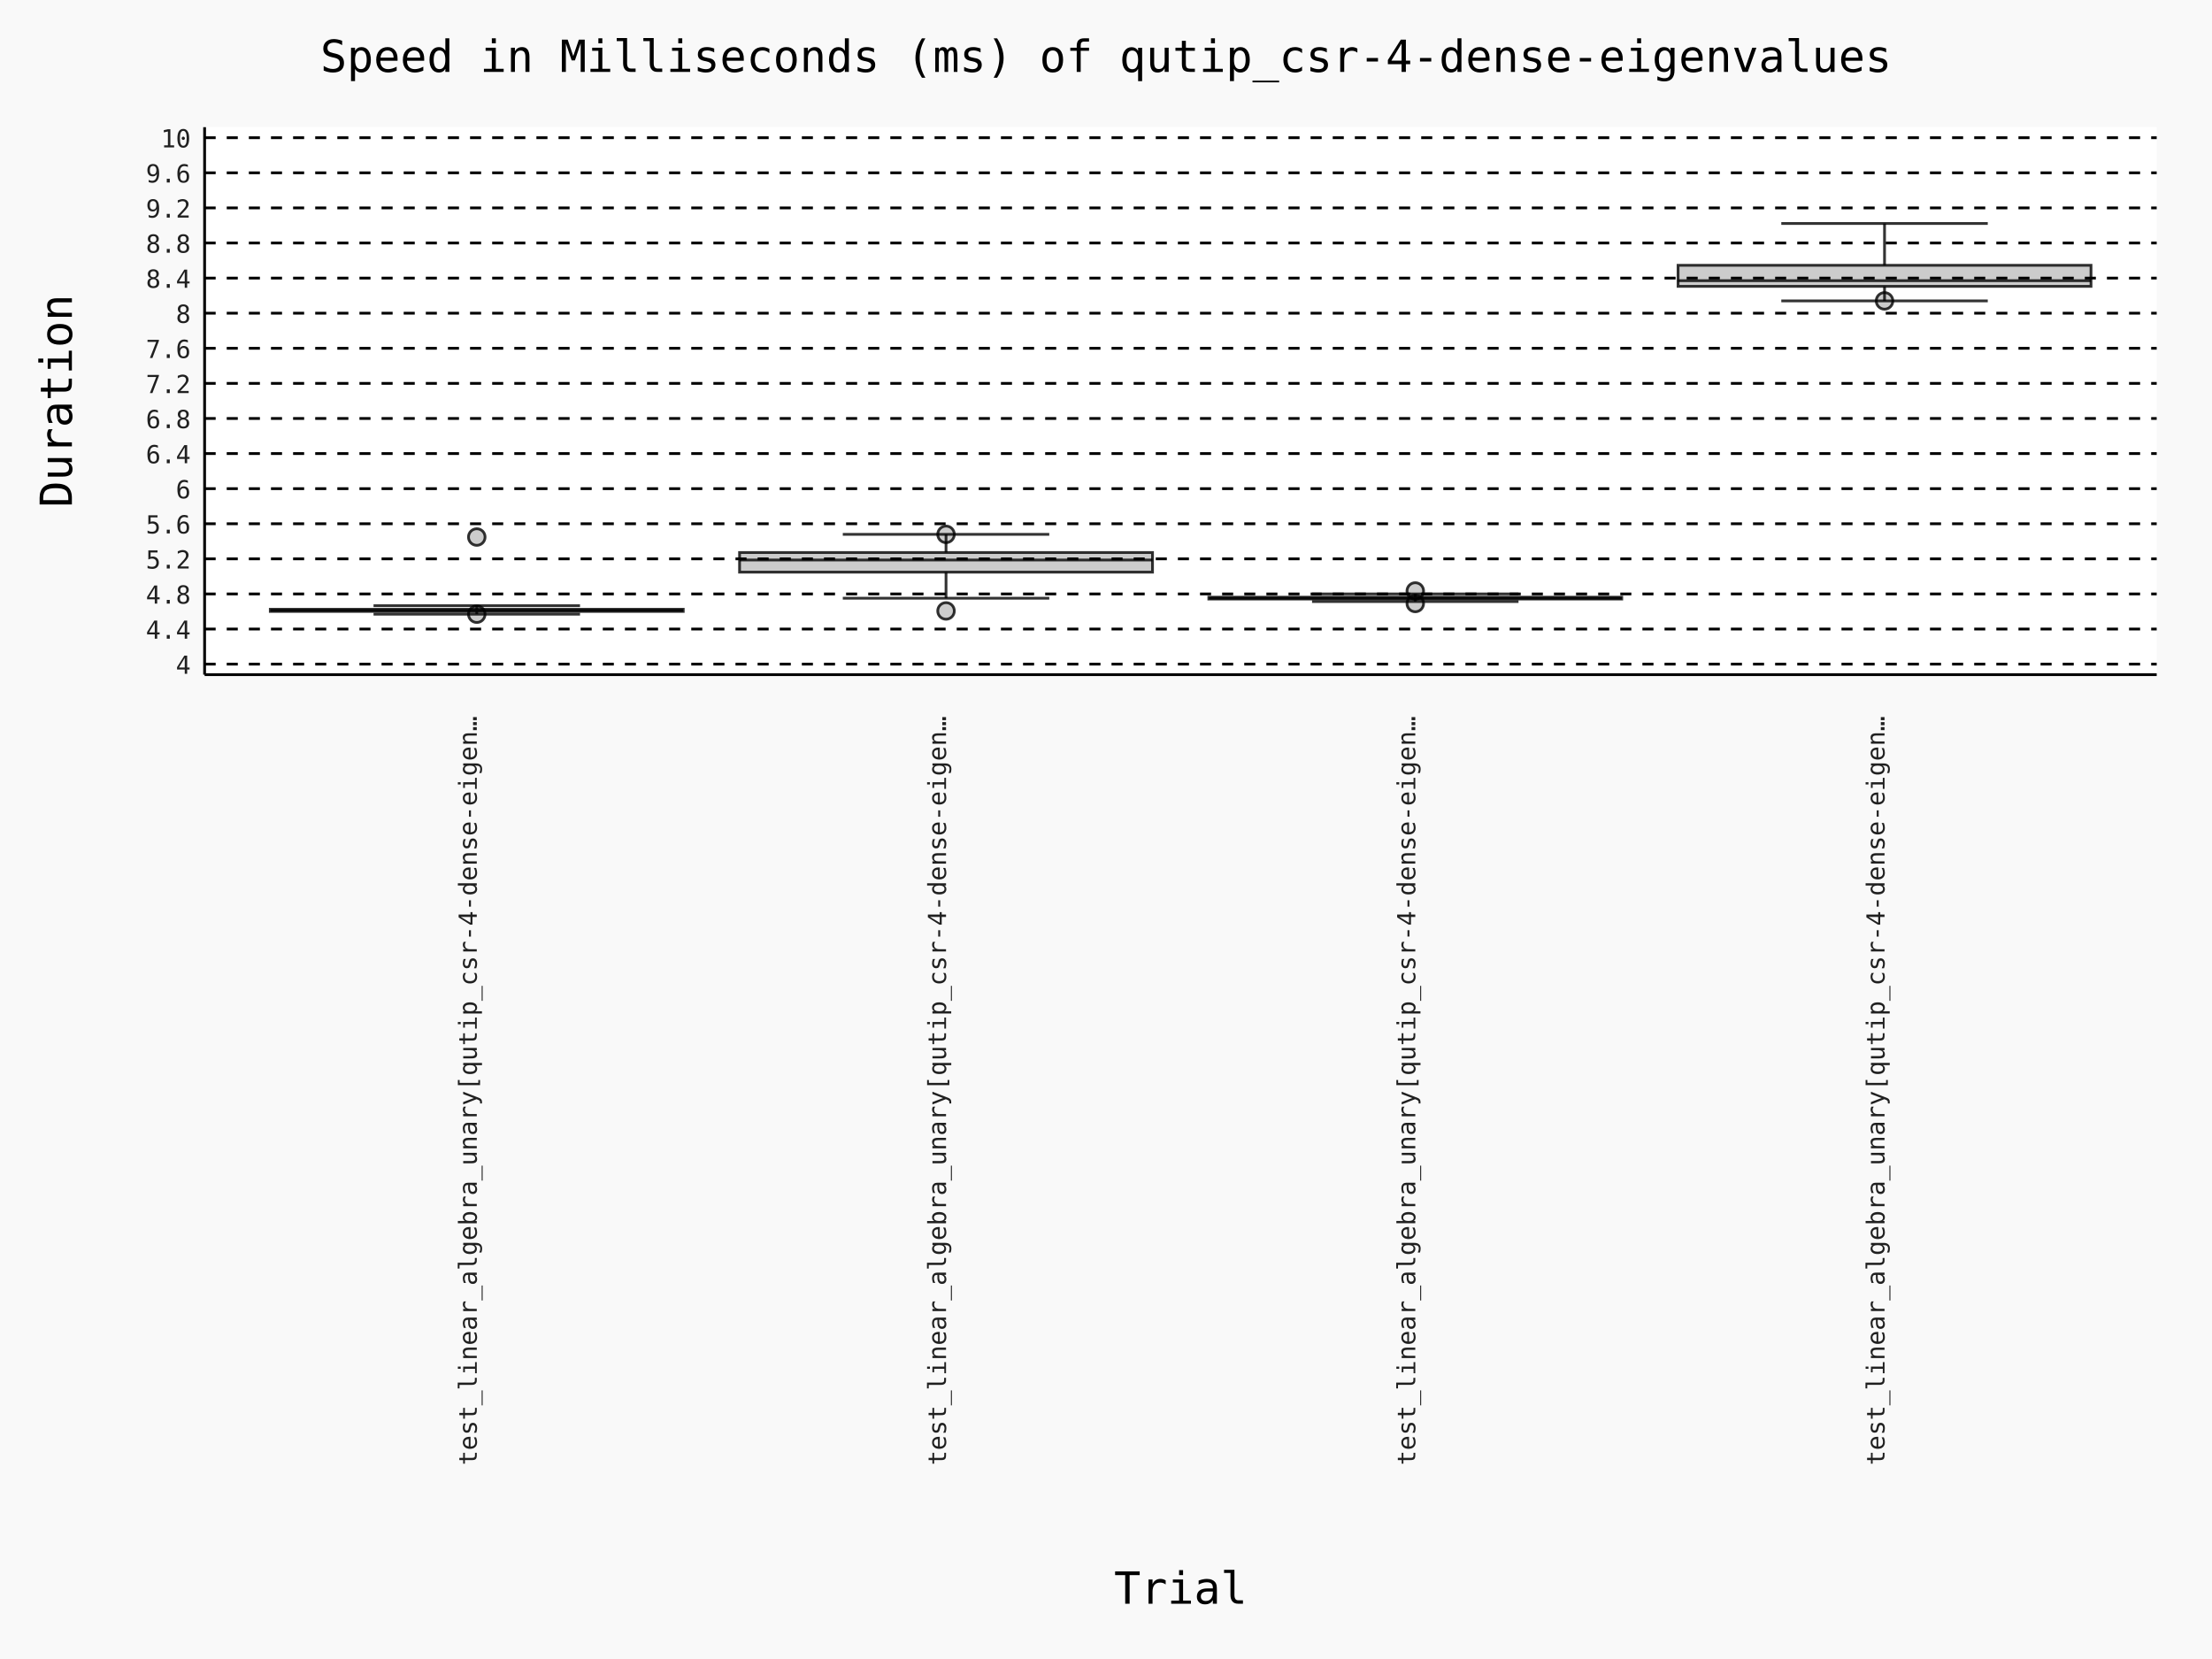
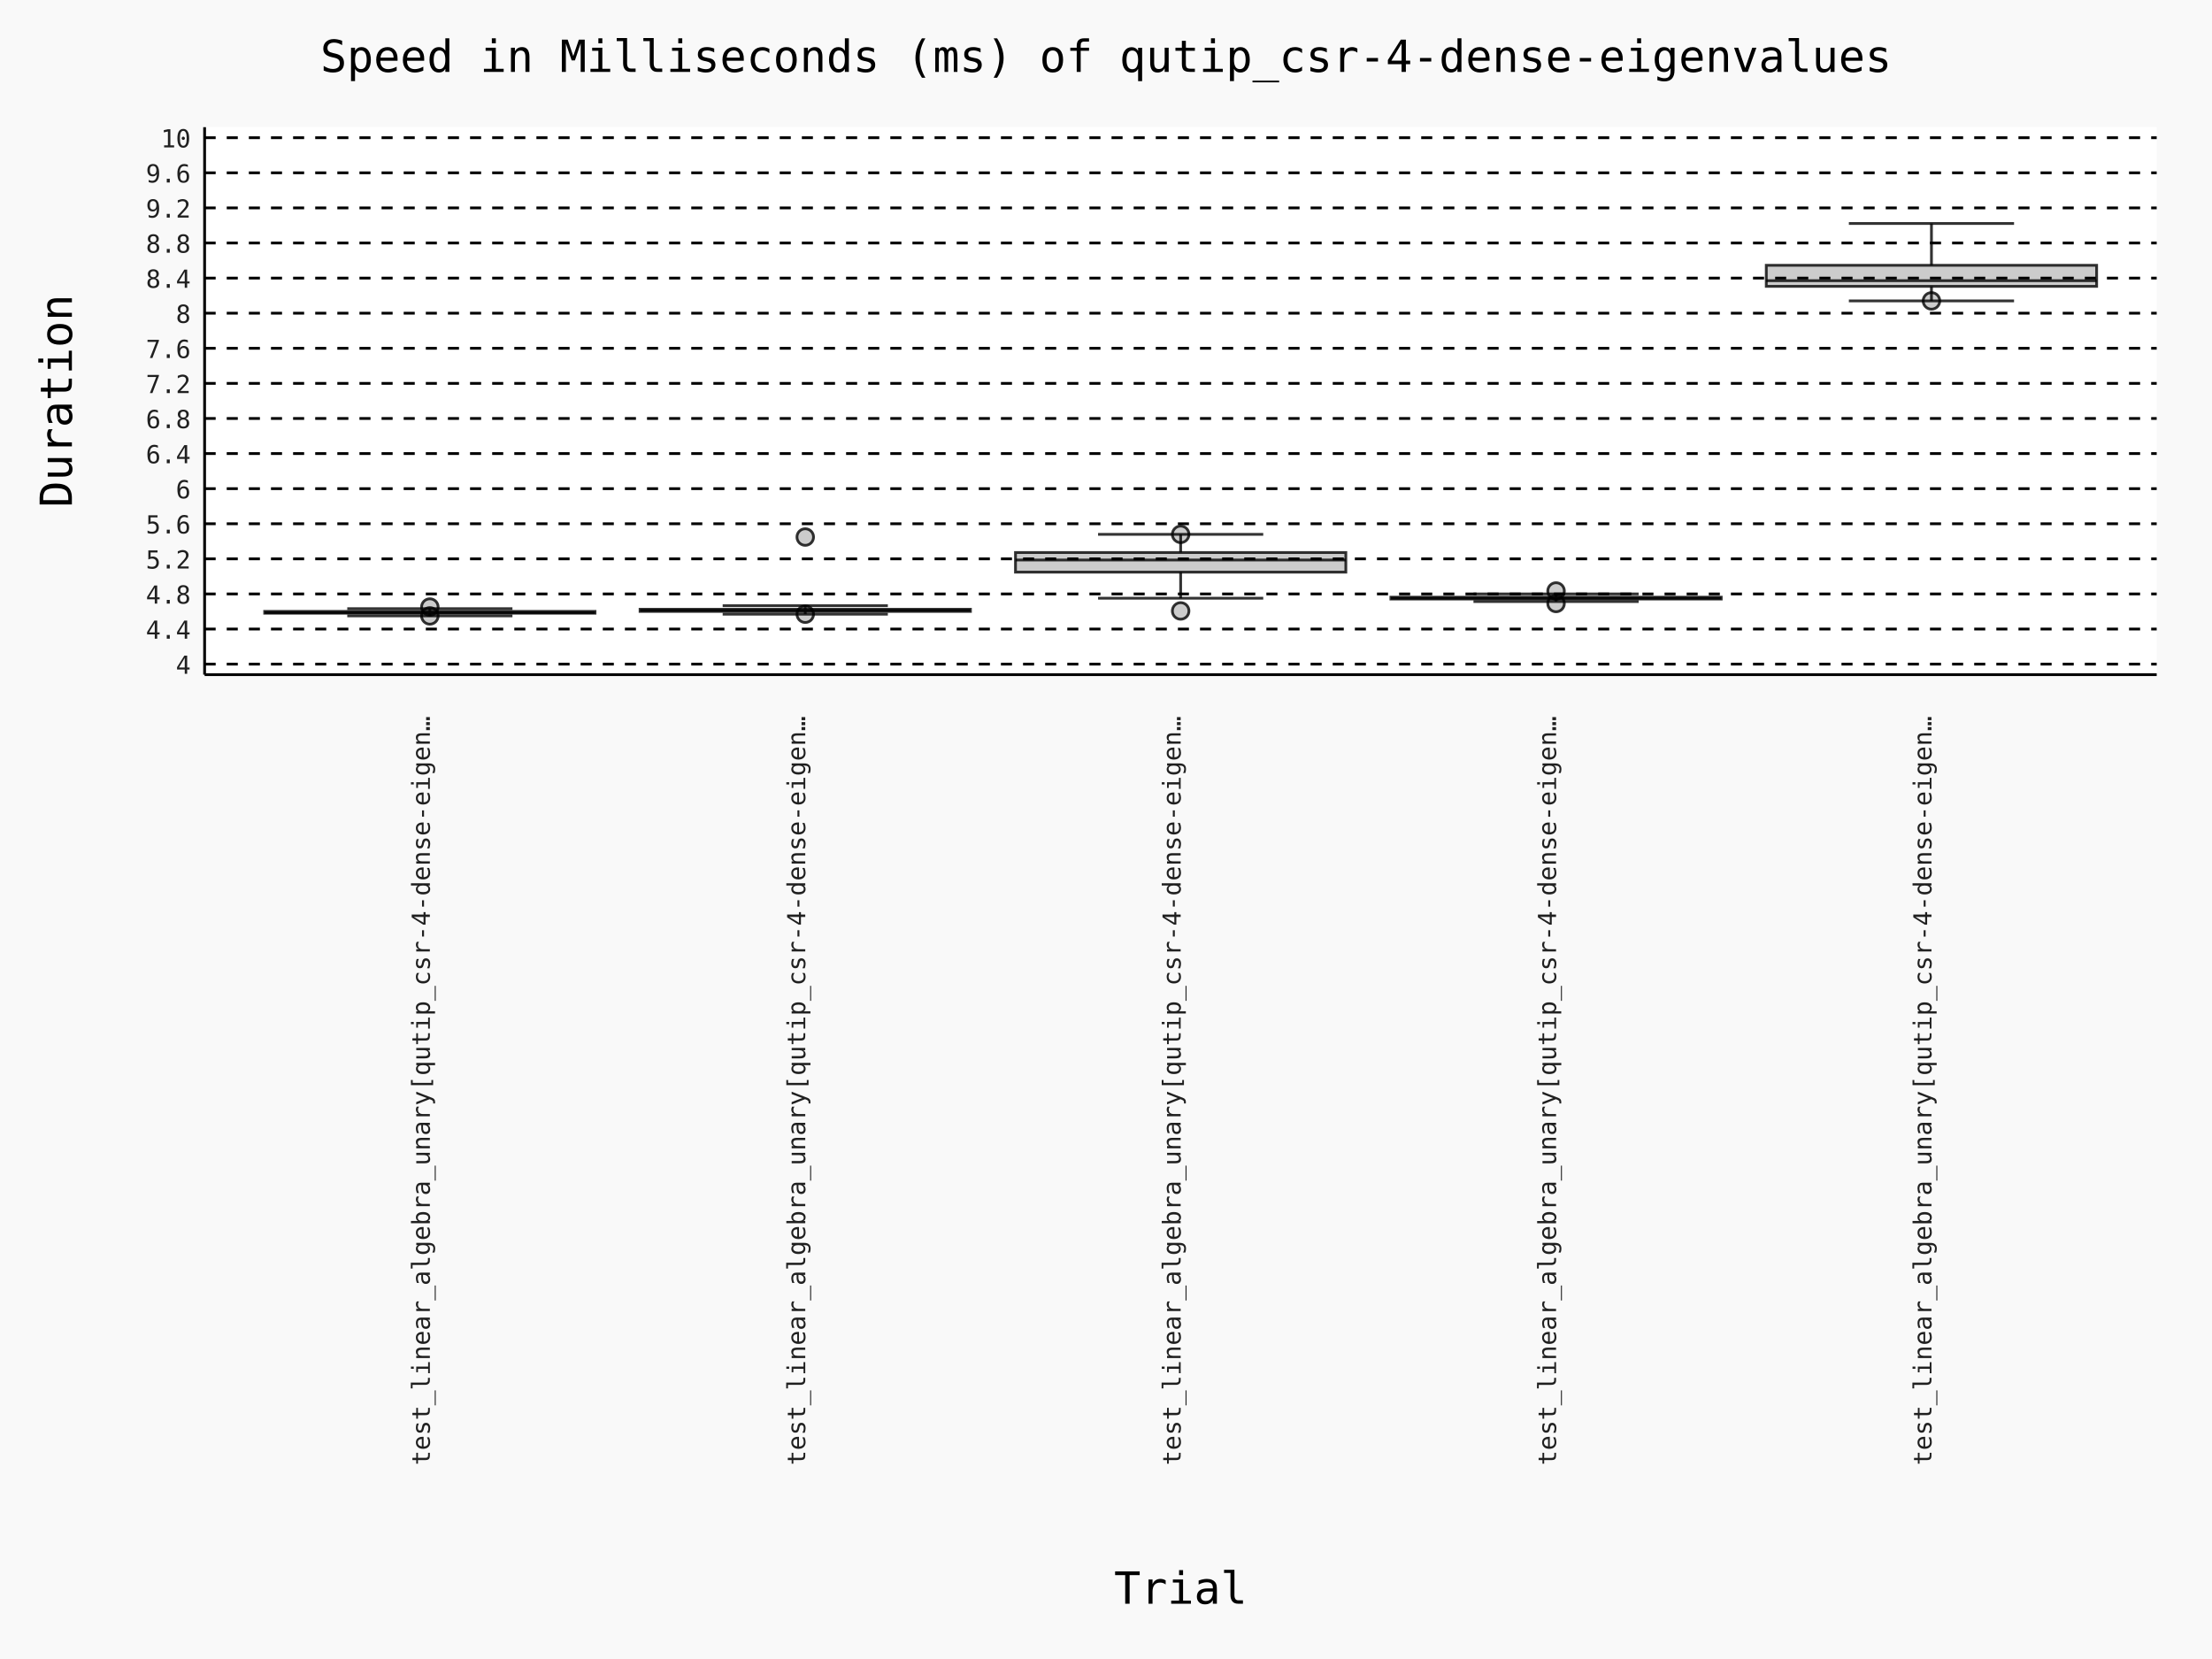
- <svg xmlns="http://www.w3.org/2000/svg" id="chart-438315b8-cfcd-4ca6-b3ad-e01f8b431fa8" class="pygal-chart" viewBox="0 0 800 600">
+ <svg xmlns="http://www.w3.org/2000/svg" id="chart-508f0a45-6711-4756-8e75-6a409925ebfd" class="pygal-chart" viewBox="0 0 800 600">
  <defs>
-     <style type="text/css">#chart-438315b8-cfcd-4ca6-b3ad-e01f8b431fa8{-webkit-user-select:none;-webkit-font-smoothing:antialiased;font-family:Consolas,"Deja Vu Sans Mono","Bitstream Vera Sans Mono","Courier New",monospace}#chart-438315b8-cfcd-4ca6-b3ad-e01f8b431fa8 .title{font-family:Consolas,"Deja Vu Sans Mono","Bitstream Vera Sans Mono","Courier New",monospace;font-size:16px}#chart-438315b8-cfcd-4ca6-b3ad-e01f8b431fa8 .legends .legend text{font-family:Consolas,"Deja Vu Sans Mono","Bitstream Vera Sans Mono","Courier New",monospace;font-size:14px}#chart-438315b8-cfcd-4ca6-b3ad-e01f8b431fa8 .axis text{font-family:Consolas,"Deja Vu Sans Mono","Bitstream Vera Sans Mono","Courier New",monospace;font-size:10px}#chart-438315b8-cfcd-4ca6-b3ad-e01f8b431fa8 .axis text.major{font-family:Consolas,"Deja Vu Sans Mono","Bitstream Vera Sans Mono","Courier New",monospace;font-size:10px}#chart-438315b8-cfcd-4ca6-b3ad-e01f8b431fa8 .text-overlay text.value{font-family:Consolas,"Deja Vu Sans Mono","Bitstream Vera Sans Mono","Courier New",monospace;font-size:16px}#chart-438315b8-cfcd-4ca6-b3ad-e01f8b431fa8 .text-overlay text.label{font-family:Consolas,"Deja Vu Sans Mono","Bitstream Vera Sans Mono","Courier New",monospace;font-size:10px}#chart-438315b8-cfcd-4ca6-b3ad-e01f8b431fa8 .tooltip{font-family:Consolas,"Deja Vu Sans Mono","Bitstream Vera Sans Mono","Courier New",monospace;font-size:14px}#chart-438315b8-cfcd-4ca6-b3ad-e01f8b431fa8 text.no_data{font-family:Consolas,"Deja Vu Sans Mono","Bitstream Vera Sans Mono","Courier New",monospace;font-size:64px}
- #chart-438315b8-cfcd-4ca6-b3ad-e01f8b431fa8{background-color:rgba(249,249,249,1)}#chart-438315b8-cfcd-4ca6-b3ad-e01f8b431fa8 path,#chart-438315b8-cfcd-4ca6-b3ad-e01f8b431fa8 line,#chart-438315b8-cfcd-4ca6-b3ad-e01f8b431fa8 rect,#chart-438315b8-cfcd-4ca6-b3ad-e01f8b431fa8 circle{-webkit-transition:150ms;-moz-transition:150ms;transition:150ms}#chart-438315b8-cfcd-4ca6-b3ad-e01f8b431fa8 .graph &gt; .background{fill:rgba(249,249,249,1)}#chart-438315b8-cfcd-4ca6-b3ad-e01f8b431fa8 .plot &gt; .background{fill:rgba(255,255,255,1)}#chart-438315b8-cfcd-4ca6-b3ad-e01f8b431fa8 .graph{fill:rgba(0,0,0,.87)}#chart-438315b8-cfcd-4ca6-b3ad-e01f8b431fa8 text.no_data{fill:rgba(0,0,0,1)}#chart-438315b8-cfcd-4ca6-b3ad-e01f8b431fa8 .title{fill:rgba(0,0,0,1)}#chart-438315b8-cfcd-4ca6-b3ad-e01f8b431fa8 .legends .legend text{fill:rgba(0,0,0,.87)}#chart-438315b8-cfcd-4ca6-b3ad-e01f8b431fa8 .legends .legend:hover text{fill:rgba(0,0,0,1)}#chart-438315b8-cfcd-4ca6-b3ad-e01f8b431fa8 .axis .line{stroke:rgba(0,0,0,1)}#chart-438315b8-cfcd-4ca6-b3ad-e01f8b431fa8 .axis .guide.line{stroke:rgba(0,0,0,.54)}#chart-438315b8-cfcd-4ca6-b3ad-e01f8b431fa8 .axis .major.line{stroke:rgba(0,0,0,.87)}#chart-438315b8-cfcd-4ca6-b3ad-e01f8b431fa8 .axis text.major{fill:rgba(0,0,0,1)}#chart-438315b8-cfcd-4ca6-b3ad-e01f8b431fa8 .axis.y .guides:hover .guide.line,#chart-438315b8-cfcd-4ca6-b3ad-e01f8b431fa8 .line-graph .axis.x .guides:hover .guide.line,#chart-438315b8-cfcd-4ca6-b3ad-e01f8b431fa8 .stackedline-graph .axis.x .guides:hover .guide.line,#chart-438315b8-cfcd-4ca6-b3ad-e01f8b431fa8 .xy-graph .axis.x .guides:hover .guide.line{stroke:rgba(0,0,0,1)}#chart-438315b8-cfcd-4ca6-b3ad-e01f8b431fa8 .axis .guides:hover text{fill:rgba(0,0,0,1)}#chart-438315b8-cfcd-4ca6-b3ad-e01f8b431fa8 .reactive{fill-opacity:.7;stroke-opacity:.8;stroke-width:1}#chart-438315b8-cfcd-4ca6-b3ad-e01f8b431fa8 .ci{stroke:rgba(0,0,0,.87)}#chart-438315b8-cfcd-4ca6-b3ad-e01f8b431fa8 .reactive.active,#chart-438315b8-cfcd-4ca6-b3ad-e01f8b431fa8 .active .reactive{fill-opacity:.8;stroke-opacity:.9;stroke-width:4}#chart-438315b8-cfcd-4ca6-b3ad-e01f8b431fa8 .ci .reactive.active{stroke-width:1.5}#chart-438315b8-cfcd-4ca6-b3ad-e01f8b431fa8 .series text{fill:rgba(0,0,0,1)}#chart-438315b8-cfcd-4ca6-b3ad-e01f8b431fa8 .tooltip rect{fill:rgba(255,255,255,1);stroke:rgba(0,0,0,1);-webkit-transition:opacity 150ms;-moz-transition:opacity 150ms;transition:opacity 150ms}#chart-438315b8-cfcd-4ca6-b3ad-e01f8b431fa8 .tooltip .label{fill:rgba(0,0,0,.87)}#chart-438315b8-cfcd-4ca6-b3ad-e01f8b431fa8 .tooltip .label{fill:rgba(0,0,0,.87)}#chart-438315b8-cfcd-4ca6-b3ad-e01f8b431fa8 .tooltip .legend{font-size:.8em;fill:rgba(0,0,0,.54)}#chart-438315b8-cfcd-4ca6-b3ad-e01f8b431fa8 .tooltip .x_label{font-size:.6em;fill:rgba(0,0,0,1)}#chart-438315b8-cfcd-4ca6-b3ad-e01f8b431fa8 .tooltip .xlink{font-size:.5em;text-decoration:underline}#chart-438315b8-cfcd-4ca6-b3ad-e01f8b431fa8 .tooltip .value{font-size:1.5em}#chart-438315b8-cfcd-4ca6-b3ad-e01f8b431fa8 .bound{font-size:.5em}#chart-438315b8-cfcd-4ca6-b3ad-e01f8b431fa8 .max-value{font-size:.75em;fill:rgba(0,0,0,.54)}#chart-438315b8-cfcd-4ca6-b3ad-e01f8b431fa8 .map-element{fill:rgba(255,255,255,1);stroke:rgba(0,0,0,.54) !important}#chart-438315b8-cfcd-4ca6-b3ad-e01f8b431fa8 .map-element .reactive{fill-opacity:inherit;stroke-opacity:inherit}#chart-438315b8-cfcd-4ca6-b3ad-e01f8b431fa8 .color-0,#chart-438315b8-cfcd-4ca6-b3ad-e01f8b431fa8 .color-0 a:visited{stroke:#000000;fill:#000000}#chart-438315b8-cfcd-4ca6-b3ad-e01f8b431fa8 .color-1,#chart-438315b8-cfcd-4ca6-b3ad-e01f8b431fa8 .color-1 a:visited{stroke:#000000;fill:#000000}#chart-438315b8-cfcd-4ca6-b3ad-e01f8b431fa8 .color-2,#chart-438315b8-cfcd-4ca6-b3ad-e01f8b431fa8 .color-2 a:visited{stroke:#000000;fill:#000000}#chart-438315b8-cfcd-4ca6-b3ad-e01f8b431fa8 .color-3,#chart-438315b8-cfcd-4ca6-b3ad-e01f8b431fa8 .color-3 a:visited{stroke:#000000;fill:#000000}#chart-438315b8-cfcd-4ca6-b3ad-e01f8b431fa8 .text-overlay .color-0 text{fill:white}#chart-438315b8-cfcd-4ca6-b3ad-e01f8b431fa8 .text-overlay .color-1 text{fill:white}#chart-438315b8-cfcd-4ca6-b3ad-e01f8b431fa8 .text-overlay .color-2 text{fill:white}#chart-438315b8-cfcd-4ca6-b3ad-e01f8b431fa8 .text-overlay .color-3 text{fill:white}
- #chart-438315b8-cfcd-4ca6-b3ad-e01f8b431fa8 text.no_data{text-anchor:middle}#chart-438315b8-cfcd-4ca6-b3ad-e01f8b431fa8 .guide.line{fill:none}#chart-438315b8-cfcd-4ca6-b3ad-e01f8b431fa8 .centered{text-anchor:middle}#chart-438315b8-cfcd-4ca6-b3ad-e01f8b431fa8 .title{text-anchor:middle}#chart-438315b8-cfcd-4ca6-b3ad-e01f8b431fa8 .legends .legend text{fill-opacity:1}#chart-438315b8-cfcd-4ca6-b3ad-e01f8b431fa8 .axis.x text{text-anchor:middle}#chart-438315b8-cfcd-4ca6-b3ad-e01f8b431fa8 .axis.x:not(.web) text[transform]{text-anchor:start}#chart-438315b8-cfcd-4ca6-b3ad-e01f8b431fa8 .axis.x:not(.web) text[transform].backwards{text-anchor:end}#chart-438315b8-cfcd-4ca6-b3ad-e01f8b431fa8 .axis.y text{text-anchor:end}#chart-438315b8-cfcd-4ca6-b3ad-e01f8b431fa8 .axis.y text[transform].backwards{text-anchor:start}#chart-438315b8-cfcd-4ca6-b3ad-e01f8b431fa8 .axis.y2 text{text-anchor:start}#chart-438315b8-cfcd-4ca6-b3ad-e01f8b431fa8 .axis.y2 text[transform].backwards{text-anchor:end}#chart-438315b8-cfcd-4ca6-b3ad-e01f8b431fa8 .axis .guide.line{stroke-dasharray:4,4;stroke:black}#chart-438315b8-cfcd-4ca6-b3ad-e01f8b431fa8 .axis .major.guide.line{stroke-dasharray:6,6;stroke:black}#chart-438315b8-cfcd-4ca6-b3ad-e01f8b431fa8 .horizontal .axis.y .guide.line,#chart-438315b8-cfcd-4ca6-b3ad-e01f8b431fa8 .horizontal .axis.y2 .guide.line,#chart-438315b8-cfcd-4ca6-b3ad-e01f8b431fa8 .vertical .axis.x .guide.line{opacity:0}#chart-438315b8-cfcd-4ca6-b3ad-e01f8b431fa8 .horizontal .axis.always_show .guide.line,#chart-438315b8-cfcd-4ca6-b3ad-e01f8b431fa8 .vertical .axis.always_show .guide.line{opacity:1 !important}#chart-438315b8-cfcd-4ca6-b3ad-e01f8b431fa8 .axis.y .guides:hover .guide.line,#chart-438315b8-cfcd-4ca6-b3ad-e01f8b431fa8 .axis.y2 .guides:hover .guide.line,#chart-438315b8-cfcd-4ca6-b3ad-e01f8b431fa8 .axis.x .guides:hover .guide.line{opacity:1}#chart-438315b8-cfcd-4ca6-b3ad-e01f8b431fa8 .axis .guides:hover text{opacity:1}#chart-438315b8-cfcd-4ca6-b3ad-e01f8b431fa8 .nofill{fill:none}#chart-438315b8-cfcd-4ca6-b3ad-e01f8b431fa8 .subtle-fill{fill-opacity:.2}#chart-438315b8-cfcd-4ca6-b3ad-e01f8b431fa8 .dot{stroke-width:1px;fill-opacity:1;stroke-opacity:1}#chart-438315b8-cfcd-4ca6-b3ad-e01f8b431fa8 .dot.active{stroke-width:5px}#chart-438315b8-cfcd-4ca6-b3ad-e01f8b431fa8 .dot.negative{fill:transparent}#chart-438315b8-cfcd-4ca6-b3ad-e01f8b431fa8 text,#chart-438315b8-cfcd-4ca6-b3ad-e01f8b431fa8 tspan{stroke:none !important}#chart-438315b8-cfcd-4ca6-b3ad-e01f8b431fa8 .series text.active{opacity:1}#chart-438315b8-cfcd-4ca6-b3ad-e01f8b431fa8 .tooltip rect{fill-opacity:.95;stroke-width:.5}#chart-438315b8-cfcd-4ca6-b3ad-e01f8b431fa8 .tooltip text{fill-opacity:1}#chart-438315b8-cfcd-4ca6-b3ad-e01f8b431fa8 .showable{visibility:hidden}#chart-438315b8-cfcd-4ca6-b3ad-e01f8b431fa8 .showable.shown{visibility:visible}#chart-438315b8-cfcd-4ca6-b3ad-e01f8b431fa8 .gauge-background{fill:rgba(229,229,229,1);stroke:none}#chart-438315b8-cfcd-4ca6-b3ad-e01f8b431fa8 .bg-lines{stroke:rgba(249,249,249,1);stroke-width:2px}
+     <style type="text/css">#chart-508f0a45-6711-4756-8e75-6a409925ebfd{-webkit-user-select:none;-webkit-font-smoothing:antialiased;font-family:Consolas,"Deja Vu Sans Mono","Bitstream Vera Sans Mono","Courier New",monospace}#chart-508f0a45-6711-4756-8e75-6a409925ebfd .title{font-family:Consolas,"Deja Vu Sans Mono","Bitstream Vera Sans Mono","Courier New",monospace;font-size:16px}#chart-508f0a45-6711-4756-8e75-6a409925ebfd .legends .legend text{font-family:Consolas,"Deja Vu Sans Mono","Bitstream Vera Sans Mono","Courier New",monospace;font-size:14px}#chart-508f0a45-6711-4756-8e75-6a409925ebfd .axis text{font-family:Consolas,"Deja Vu Sans Mono","Bitstream Vera Sans Mono","Courier New",monospace;font-size:10px}#chart-508f0a45-6711-4756-8e75-6a409925ebfd .axis text.major{font-family:Consolas,"Deja Vu Sans Mono","Bitstream Vera Sans Mono","Courier New",monospace;font-size:10px}#chart-508f0a45-6711-4756-8e75-6a409925ebfd .text-overlay text.value{font-family:Consolas,"Deja Vu Sans Mono","Bitstream Vera Sans Mono","Courier New",monospace;font-size:16px}#chart-508f0a45-6711-4756-8e75-6a409925ebfd .text-overlay text.label{font-family:Consolas,"Deja Vu Sans Mono","Bitstream Vera Sans Mono","Courier New",monospace;font-size:10px}#chart-508f0a45-6711-4756-8e75-6a409925ebfd .tooltip{font-family:Consolas,"Deja Vu Sans Mono","Bitstream Vera Sans Mono","Courier New",monospace;font-size:14px}#chart-508f0a45-6711-4756-8e75-6a409925ebfd text.no_data{font-family:Consolas,"Deja Vu Sans Mono","Bitstream Vera Sans Mono","Courier New",monospace;font-size:64px}
+ #chart-508f0a45-6711-4756-8e75-6a409925ebfd{background-color:rgba(249,249,249,1)}#chart-508f0a45-6711-4756-8e75-6a409925ebfd path,#chart-508f0a45-6711-4756-8e75-6a409925ebfd line,#chart-508f0a45-6711-4756-8e75-6a409925ebfd rect,#chart-508f0a45-6711-4756-8e75-6a409925ebfd circle{-webkit-transition:150ms;-moz-transition:150ms;transition:150ms}#chart-508f0a45-6711-4756-8e75-6a409925ebfd .graph &gt; .background{fill:rgba(249,249,249,1)}#chart-508f0a45-6711-4756-8e75-6a409925ebfd .plot &gt; .background{fill:rgba(255,255,255,1)}#chart-508f0a45-6711-4756-8e75-6a409925ebfd .graph{fill:rgba(0,0,0,.87)}#chart-508f0a45-6711-4756-8e75-6a409925ebfd text.no_data{fill:rgba(0,0,0,1)}#chart-508f0a45-6711-4756-8e75-6a409925ebfd .title{fill:rgba(0,0,0,1)}#chart-508f0a45-6711-4756-8e75-6a409925ebfd .legends .legend text{fill:rgba(0,0,0,.87)}#chart-508f0a45-6711-4756-8e75-6a409925ebfd .legends .legend:hover text{fill:rgba(0,0,0,1)}#chart-508f0a45-6711-4756-8e75-6a409925ebfd .axis .line{stroke:rgba(0,0,0,1)}#chart-508f0a45-6711-4756-8e75-6a409925ebfd .axis .guide.line{stroke:rgba(0,0,0,.54)}#chart-508f0a45-6711-4756-8e75-6a409925ebfd .axis .major.line{stroke:rgba(0,0,0,.87)}#chart-508f0a45-6711-4756-8e75-6a409925ebfd .axis text.major{fill:rgba(0,0,0,1)}#chart-508f0a45-6711-4756-8e75-6a409925ebfd .axis.y .guides:hover .guide.line,#chart-508f0a45-6711-4756-8e75-6a409925ebfd .line-graph .axis.x .guides:hover .guide.line,#chart-508f0a45-6711-4756-8e75-6a409925ebfd .stackedline-graph .axis.x .guides:hover .guide.line,#chart-508f0a45-6711-4756-8e75-6a409925ebfd .xy-graph .axis.x .guides:hover .guide.line{stroke:rgba(0,0,0,1)}#chart-508f0a45-6711-4756-8e75-6a409925ebfd .axis .guides:hover text{fill:rgba(0,0,0,1)}#chart-508f0a45-6711-4756-8e75-6a409925ebfd .reactive{fill-opacity:.7;stroke-opacity:.8;stroke-width:1}#chart-508f0a45-6711-4756-8e75-6a409925ebfd .ci{stroke:rgba(0,0,0,.87)}#chart-508f0a45-6711-4756-8e75-6a409925ebfd .reactive.active,#chart-508f0a45-6711-4756-8e75-6a409925ebfd .active .reactive{fill-opacity:.8;stroke-opacity:.9;stroke-width:4}#chart-508f0a45-6711-4756-8e75-6a409925ebfd .ci .reactive.active{stroke-width:1.5}#chart-508f0a45-6711-4756-8e75-6a409925ebfd .series text{fill:rgba(0,0,0,1)}#chart-508f0a45-6711-4756-8e75-6a409925ebfd .tooltip rect{fill:rgba(255,255,255,1);stroke:rgba(0,0,0,1);-webkit-transition:opacity 150ms;-moz-transition:opacity 150ms;transition:opacity 150ms}#chart-508f0a45-6711-4756-8e75-6a409925ebfd .tooltip .label{fill:rgba(0,0,0,.87)}#chart-508f0a45-6711-4756-8e75-6a409925ebfd .tooltip .label{fill:rgba(0,0,0,.87)}#chart-508f0a45-6711-4756-8e75-6a409925ebfd .tooltip .legend{font-size:.8em;fill:rgba(0,0,0,.54)}#chart-508f0a45-6711-4756-8e75-6a409925ebfd .tooltip .x_label{font-size:.6em;fill:rgba(0,0,0,1)}#chart-508f0a45-6711-4756-8e75-6a409925ebfd .tooltip .xlink{font-size:.5em;text-decoration:underline}#chart-508f0a45-6711-4756-8e75-6a409925ebfd .tooltip .value{font-size:1.5em}#chart-508f0a45-6711-4756-8e75-6a409925ebfd .bound{font-size:.5em}#chart-508f0a45-6711-4756-8e75-6a409925ebfd .max-value{font-size:.75em;fill:rgba(0,0,0,.54)}#chart-508f0a45-6711-4756-8e75-6a409925ebfd .map-element{fill:rgba(255,255,255,1);stroke:rgba(0,0,0,.54) !important}#chart-508f0a45-6711-4756-8e75-6a409925ebfd .map-element .reactive{fill-opacity:inherit;stroke-opacity:inherit}#chart-508f0a45-6711-4756-8e75-6a409925ebfd .color-0,#chart-508f0a45-6711-4756-8e75-6a409925ebfd .color-0 a:visited{stroke:#000000;fill:#000000}#chart-508f0a45-6711-4756-8e75-6a409925ebfd .color-1,#chart-508f0a45-6711-4756-8e75-6a409925ebfd .color-1 a:visited{stroke:#000000;fill:#000000}#chart-508f0a45-6711-4756-8e75-6a409925ebfd .color-2,#chart-508f0a45-6711-4756-8e75-6a409925ebfd .color-2 a:visited{stroke:#000000;fill:#000000}#chart-508f0a45-6711-4756-8e75-6a409925ebfd .color-3,#chart-508f0a45-6711-4756-8e75-6a409925ebfd .color-3 a:visited{stroke:#000000;fill:#000000}#chart-508f0a45-6711-4756-8e75-6a409925ebfd .color-4,#chart-508f0a45-6711-4756-8e75-6a409925ebfd .color-4 a:visited{stroke:#000000;fill:#000000}#chart-508f0a45-6711-4756-8e75-6a409925ebfd .text-overlay .color-0 text{fill:white}#chart-508f0a45-6711-4756-8e75-6a409925ebfd .text-overlay .color-1 text{fill:white}#chart-508f0a45-6711-4756-8e75-6a409925ebfd .text-overlay .color-2 text{fill:white}#chart-508f0a45-6711-4756-8e75-6a409925ebfd .text-overlay .color-3 text{fill:white}#chart-508f0a45-6711-4756-8e75-6a409925ebfd .text-overlay .color-4 text{fill:white}
+ #chart-508f0a45-6711-4756-8e75-6a409925ebfd text.no_data{text-anchor:middle}#chart-508f0a45-6711-4756-8e75-6a409925ebfd .guide.line{fill:none}#chart-508f0a45-6711-4756-8e75-6a409925ebfd .centered{text-anchor:middle}#chart-508f0a45-6711-4756-8e75-6a409925ebfd .title{text-anchor:middle}#chart-508f0a45-6711-4756-8e75-6a409925ebfd .legends .legend text{fill-opacity:1}#chart-508f0a45-6711-4756-8e75-6a409925ebfd .axis.x text{text-anchor:middle}#chart-508f0a45-6711-4756-8e75-6a409925ebfd .axis.x:not(.web) text[transform]{text-anchor:start}#chart-508f0a45-6711-4756-8e75-6a409925ebfd .axis.x:not(.web) text[transform].backwards{text-anchor:end}#chart-508f0a45-6711-4756-8e75-6a409925ebfd .axis.y text{text-anchor:end}#chart-508f0a45-6711-4756-8e75-6a409925ebfd .axis.y text[transform].backwards{text-anchor:start}#chart-508f0a45-6711-4756-8e75-6a409925ebfd .axis.y2 text{text-anchor:start}#chart-508f0a45-6711-4756-8e75-6a409925ebfd .axis.y2 text[transform].backwards{text-anchor:end}#chart-508f0a45-6711-4756-8e75-6a409925ebfd .axis .guide.line{stroke-dasharray:4,4;stroke:black}#chart-508f0a45-6711-4756-8e75-6a409925ebfd .axis .major.guide.line{stroke-dasharray:6,6;stroke:black}#chart-508f0a45-6711-4756-8e75-6a409925ebfd .horizontal .axis.y .guide.line,#chart-508f0a45-6711-4756-8e75-6a409925ebfd .horizontal .axis.y2 .guide.line,#chart-508f0a45-6711-4756-8e75-6a409925ebfd .vertical .axis.x .guide.line{opacity:0}#chart-508f0a45-6711-4756-8e75-6a409925ebfd .horizontal .axis.always_show .guide.line,#chart-508f0a45-6711-4756-8e75-6a409925ebfd .vertical .axis.always_show .guide.line{opacity:1 !important}#chart-508f0a45-6711-4756-8e75-6a409925ebfd .axis.y .guides:hover .guide.line,#chart-508f0a45-6711-4756-8e75-6a409925ebfd .axis.y2 .guides:hover .guide.line,#chart-508f0a45-6711-4756-8e75-6a409925ebfd .axis.x .guides:hover .guide.line{opacity:1}#chart-508f0a45-6711-4756-8e75-6a409925ebfd .axis .guides:hover text{opacity:1}#chart-508f0a45-6711-4756-8e75-6a409925ebfd .nofill{fill:none}#chart-508f0a45-6711-4756-8e75-6a409925ebfd .subtle-fill{fill-opacity:.2}#chart-508f0a45-6711-4756-8e75-6a409925ebfd .dot{stroke-width:1px;fill-opacity:1;stroke-opacity:1}#chart-508f0a45-6711-4756-8e75-6a409925ebfd .dot.active{stroke-width:5px}#chart-508f0a45-6711-4756-8e75-6a409925ebfd .dot.negative{fill:transparent}#chart-508f0a45-6711-4756-8e75-6a409925ebfd text,#chart-508f0a45-6711-4756-8e75-6a409925ebfd tspan{stroke:none !important}#chart-508f0a45-6711-4756-8e75-6a409925ebfd .series text.active{opacity:1}#chart-508f0a45-6711-4756-8e75-6a409925ebfd .tooltip rect{fill-opacity:.95;stroke-width:.5}#chart-508f0a45-6711-4756-8e75-6a409925ebfd .tooltip text{fill-opacity:1}#chart-508f0a45-6711-4756-8e75-6a409925ebfd .showable{visibility:hidden}#chart-508f0a45-6711-4756-8e75-6a409925ebfd .showable.shown{visibility:visible}#chart-508f0a45-6711-4756-8e75-6a409925ebfd .gauge-background{fill:rgba(229,229,229,1);stroke:none}#chart-508f0a45-6711-4756-8e75-6a409925ebfd .bg-lines{stroke:rgba(249,249,249,1);stroke-width:2px}
.tooltip .value{font-size:1em !important}.axis text{font-size:9px !important}</style>
  </defs>
  <g class="graph custombox-graph vertical">
    <rect x="0" y="0" width="800" height="600" class="background" />
    <g transform="translate(74, 46)" class="plot">
      <rect x="0" y="0" width="706.0" height="198.0" class="background" />
      <g class="axis y always_show">
        <path d="M0 198 h706" class="line" />
        <g class="guides">
          <path d="M0 194.192 h706" class="guide line" />
          <text x="-5" y="197.692" class="">4</text>
        </g>
        <g class="guides">
          <path d="M0 181.5 h706" class="guide line" />
          <text x="-5" y="185" class="">4.4</text>
        </g>
        <g class="guides">
          <path d="M0 168.808 h706" class="guide line" />
          <text x="-5" y="172.308" class="">4.8</text>
        </g>
        <g class="guides">
          <path d="M0 156.115 h706" class="guide line" />
          <text x="-5" y="159.615" class="">5.2</text>
        </g>
        <g class="guides">
          <path d="M0 143.423 h706" class="guide line" />
          <text x="-5" y="146.923" class="">5.6</text>
        </g>
        <g class="guides">
          <path d="M0 130.731 h706" class="guide line" />
          <text x="-5" y="134.231" class="">6</text>
        </g>
        <g class="guides">
          <path d="M0 118.038 h706" class="guide line" />
          <text x="-5" y="121.538" class="">6.4</text>
        </g>
        <g class="guides">
          <path d="M0 105.346 h706" class="guide line" />
          <text x="-5" y="108.846" class="">6.8</text>
        </g>
        <g class="guides">
          <path d="M0 92.654 h706" class="guide line" />
          <text x="-5" y="96.154" class="">7.2</text>
        </g>
        <g class="guides">
          <path d="M0 79.962 h706" class="guide line" />
          <text x="-5" y="83.462" class="">7.6</text>
        </g>
        <g class="guides">
          <path d="M0 67.269 h706" class="guide line" />
          <text x="-5" y="70.769" class="">8</text>
        </g>
        <g class="guides">
          <path d="M0 54.577 h706" class="guide line" />
          <text x="-5" y="58.077" class="">8.4</text>
        </g>
        <g class="guides">
          <path d="M0 41.885 h706" class="guide line" />
          <text x="-5" y="45.385" class="">8.8</text>
        </g>
        <g class="guides">
          <path d="M0 29.192 h706" class="guide line" />
          <text x="-5" y="32.692" class="">9.2</text>
        </g>
        <g class="guides">
          <path d="M0 16.5 h706" class="guide line" />
          <text x="-5" y="20.0" class="">9.6</text>
        </g>
        <g class="guides">
          <path d="M0 3.808 h706" class="guide line" />
          <text x="-5" y="7.308" class="">10</text>
        </g>
      </g>
      <g class="axis x">
        <path d="M0 0 v198" class="line" />
        <g class="guides">
-           <path d="M98.433 0 v198" class="guide line" />
-           <text x="98.433" y="213.0" class="backwards" transform="rotate(270 98.43269 213)">test_linear_algebra_unary[qutip_csr-4-dense-eigen…</text>
+           <path d="M81.462 0 v198" class="guide line" />
+           <text x="81.462" y="213.0" class="backwards" transform="rotate(270 81.46154 213)">test_linear_algebra_unary[qutip_csr-4-dense-eigen…</text>
        </g>
        <g class="guides">
-           <path d="M268.144 0 v198" class="guide line" />
-           <text x="268.144" y="213.0" class="backwards" transform="rotate(270 268.1442 213)">test_linear_algebra_unary[qutip_csr-4-dense-eigen…</text>
+           <path d="M217.231 0 v198" class="guide line" />
+           <text x="217.231" y="213.0" class="backwards" transform="rotate(270 217.2308 213)">test_linear_algebra_unary[qutip_csr-4-dense-eigen…</text>
        </g>
        <g class="guides">
-           <path d="M437.856 0 v198" class="guide line" />
-           <text x="437.856" y="213.0" class="backwards" transform="rotate(270 437.8558 213)">test_linear_algebra_unary[qutip_csr-4-dense-eigen…</text>
+           <path d="M353 0 v198" class="guide line" />
+           <text x="353.0" y="213.0" class="backwards" transform="rotate(270 353 213)">test_linear_algebra_unary[qutip_csr-4-dense-eigen…</text>
        </g>
        <g class="guides">
-           <path d="M607.567 0 v198" class="guide line" />
-           <text x="607.567" y="213.0" class="backwards" transform="rotate(270 607.5673 213)">test_linear_algebra_unary[qutip_csr-4-dense-eigen…</text>
+           <path d="M488.769 0 v198" class="guide line" />
+           <text x="488.769" y="213.0" class="backwards" transform="rotate(270 488.7692 213)">test_linear_algebra_unary[qutip_csr-4-dense-eigen…</text>
+         </g>
+         <g class="guides">
+           <path d="M624.538 0 v198" class="guide line" />
+           <text x="624.538" y="213.0" class="backwards" transform="rotate(270 624.5385 213)">test_linear_algebra_unary[qutip_csr-4-dense-eigen…</text>
        </g>
      </g>
      <g class="series serie-0 color-0">
        <g class="boxes">
          <g class="box">
-             <path stroke-width="3" d="M61.096 176.129 L135.769 176.129" class="reactive tooltip-trigger" />
-             <path stroke-width="3" d="M23.76 174.749 L173.106 174.749" class="reactive tooltip-trigger" />
-             <path stroke-width="3" d="M61.096 173.055 L135.769 173.055" class="reactive tooltip-trigger" />
-             <path stroke-width="2" d="M98.433 176.129 L98.433 175.126" class="reactive tooltip-trigger" />
-             <path stroke-width="2" d="M98.433 173.055 L98.433 174.353" class="reactive tooltip-trigger" />
-             <rect x="23.76" y="174.353" height="0.773" width="149.346" class="subtle-fill reactive tooltip-trigger" />
-             <circle cx="98.433" cy="176.129" r="3" class="subtle-fill reactive tooltip-trigger" />
-             <circle cx="98.433" cy="148.228" r="3" class="subtle-fill reactive tooltip-trigger" />
+             <path stroke-width="3" d="M51.592 176.743 L111.331 176.743" class="reactive tooltip-trigger" />
+             <path stroke-width="3" d="M21.723 175.55 L141.2 175.55" class="reactive tooltip-trigger" />
+             <path stroke-width="3" d="M51.592 174.131 L111.331 174.131" class="reactive tooltip-trigger" />
+             <path stroke-width="2" d="M81.462 176.743 L81.462 175.774" class="reactive tooltip-trigger" />
+             <path stroke-width="2" d="M81.462 174.131 L81.462 175.119" class="reactive tooltip-trigger" />
+             <rect x="21.723" y="175.119" height="0.655" width="119.477" class="subtle-fill reactive tooltip-trigger" />
+             <circle cx="81.462" cy="176.743" r="3" class="subtle-fill reactive tooltip-trigger" />
+             <circle cx="81.462" cy="173.557" r="3" class="subtle-fill reactive tooltip-trigger" />
          </g>
        </g>
      </g>
      <g class="series serie-1 color-1">
        <g class="boxes">
          <g class="box">
-             <path stroke-width="3" d="M230.808 170.353 L305.481 170.353" class="reactive tooltip-trigger" />
-             <path stroke-width="3" d="M193.471 156.53 L342.817 156.53" class="reactive tooltip-trigger" />
-             <path stroke-width="3" d="M230.808 147.255 L305.481 147.255" class="reactive tooltip-trigger" />
-             <path stroke-width="2" d="M268.144 170.353 L268.144 160.926" class="reactive tooltip-trigger" />
-             <path stroke-width="2" d="M268.144 147.255 L268.144 153.827" class="reactive tooltip-trigger" />
-             <rect x="193.471" y="153.827" height="7.099" width="149.346" class="subtle-fill reactive tooltip-trigger" />
-             <circle cx="268.144" cy="174.954" r="3" class="subtle-fill reactive tooltip-trigger" />
-             <circle cx="268.144" cy="147.255" r="3" class="subtle-fill reactive tooltip-trigger" />
+             <path stroke-width="3" d="M187.362 176.129 L247.1 176.129" class="reactive tooltip-trigger" />
+             <path stroke-width="3" d="M157.492 174.749 L276.969 174.749" class="reactive tooltip-trigger" />
+             <path stroke-width="3" d="M187.362 173.055 L247.1 173.055" class="reactive tooltip-trigger" />
+             <path stroke-width="2" d="M217.231 176.129 L217.231 175.126" class="reactive tooltip-trigger" />
+             <path stroke-width="2" d="M217.231 173.055 L217.231 174.353" class="reactive tooltip-trigger" />
+             <rect x="157.492" y="174.353" height="0.773" width="119.477" class="subtle-fill reactive tooltip-trigger" />
+             <circle cx="217.231" cy="176.129" r="3" class="subtle-fill reactive tooltip-trigger" />
+             <circle cx="217.231" cy="148.228" r="3" class="subtle-fill reactive tooltip-trigger" />
          </g>
        </g>
      </g>
      <g class="series serie-2 color-2">
        <g class="boxes">
          <g class="box">
-             <path stroke-width="3" d="M400.519 171.556 L475.192 171.556" class="reactive tooltip-trigger" />
-             <path stroke-width="3" d="M363.183 170.344 L512.529 170.344" class="reactive tooltip-trigger" />
-             <path stroke-width="3" d="M400.519 168.802 L475.192 168.802" class="reactive tooltip-trigger" />
-             <path stroke-width="2" d="M437.856 171.556 L437.856 170.644" class="reactive tooltip-trigger" />
-             <path stroke-width="2" d="M437.856 168.802 L437.856 169.983" class="reactive tooltip-trigger" />
-             <rect x="363.183" y="169.983" height="0.662" width="149.346" class="subtle-fill reactive tooltip-trigger" />
-             <circle cx="437.856" cy="172.255" r="3" class="subtle-fill reactive tooltip-trigger" />
-             <circle cx="437.856" cy="167.746" r="3" class="subtle-fill reactive tooltip-trigger" />
+             <path stroke-width="3" d="M323.131 170.353 L382.869 170.353" class="reactive tooltip-trigger" />
+             <path stroke-width="3" d="M293.262 156.53 L412.738 156.53" class="reactive tooltip-trigger" />
+             <path stroke-width="3" d="M323.131 147.255 L382.869 147.255" class="reactive tooltip-trigger" />
+             <path stroke-width="2" d="M353 170.353 L353 160.926" class="reactive tooltip-trigger" />
+             <path stroke-width="2" d="M353 147.255 L353 153.827" class="reactive tooltip-trigger" />
+             <rect x="293.262" y="153.827" height="7.099" width="119.477" class="subtle-fill reactive tooltip-trigger" />
+             <circle cx="353.0" cy="174.954" r="3" class="subtle-fill reactive tooltip-trigger" />
+             <circle cx="353.0" cy="147.255" r="3" class="subtle-fill reactive tooltip-trigger" />
          </g>
        </g>
      </g>
      <g class="series serie-3 color-3">
        <g class="boxes">
          <g class="box">
-             <path stroke-width="3" d="M570.231 62.821 L644.904 62.821" class="reactive tooltip-trigger" />
-             <path stroke-width="3" d="M532.894 55.513 L682.24 55.513" class="reactive tooltip-trigger" />
-             <path stroke-width="3" d="M570.231 34.825 L644.904 34.825" class="reactive tooltip-trigger" />
-             <path stroke-width="2" d="M607.567 62.821 L607.567 57.563" class="reactive tooltip-trigger" />
-             <path stroke-width="2" d="M607.567 34.825 L607.567 49.945" class="reactive tooltip-trigger" />
-             <rect x="532.894" y="49.945" height="7.618" width="149.346" class="subtle-fill reactive tooltip-trigger" />
-             <circle cx="607.567" cy="62.821" r="3" class="subtle-fill reactive tooltip-trigger" />
-             <circle cx="607.567" cy="-114.583" r="3" class="subtle-fill reactive tooltip-trigger" />
+             <path stroke-width="3" d="M458.9 171.556 L518.638 171.556" class="reactive tooltip-trigger" />
+             <path stroke-width="3" d="M429.031 170.344 L548.508 170.344" class="reactive tooltip-trigger" />
+             <path stroke-width="3" d="M458.9 168.802 L518.638 168.802" class="reactive tooltip-trigger" />
+             <path stroke-width="2" d="M488.769 171.556 L488.769 170.644" class="reactive tooltip-trigger" />
+             <path stroke-width="2" d="M488.769 168.802 L488.769 169.983" class="reactive tooltip-trigger" />
+             <rect x="429.031" y="169.983" height="0.662" width="119.477" class="subtle-fill reactive tooltip-trigger" />
+             <circle cx="488.769" cy="172.255" r="3" class="subtle-fill reactive tooltip-trigger" />
+             <circle cx="488.769" cy="167.746" r="3" class="subtle-fill reactive tooltip-trigger" />
+           </g>
+         </g>
+       </g>
+       <g class="series serie-4 color-4">
+         <g class="boxes">
+           <g class="box">
+             <path stroke-width="3" d="M594.669 62.821 L654.408 62.821" class="reactive tooltip-trigger" />
+             <path stroke-width="3" d="M564.8 55.513 L684.277 55.513" class="reactive tooltip-trigger" />
+             <path stroke-width="3" d="M594.669 34.825 L654.408 34.825" class="reactive tooltip-trigger" />
+             <path stroke-width="2" d="M624.538 62.821 L624.538 57.563" class="reactive tooltip-trigger" />
+             <path stroke-width="2" d="M624.538 34.825 L624.538 49.945" class="reactive tooltip-trigger" />
+             <rect x="564.8" y="49.945" height="7.618" width="119.477" class="subtle-fill reactive tooltip-trigger" />
+             <circle cx="624.538" cy="62.821" r="3" class="subtle-fill reactive tooltip-trigger" />
+             <circle cx="624.538" cy="-114.583" r="3" class="subtle-fill reactive tooltip-trigger" />
          </g>
        </g>
      </g>
    </g>
    <g class="titles">
      <text x="400.0" y="26" class="title plot_title">Speed in Milliseconds (ms) of qutip_csr-4-dense-eigenvalues</text>
      <text x="427.0" y="580.0" class="title">Trial</text>
      <text x="0" y="171.0" class="title" transform="rotate(-90 0 145)">Duration</text>
    </g>
    <g transform="translate(74, 46)" class="plot overlay">
      <g class="series serie-0 color-0" />
      <g class="series serie-1 color-1" />
      <g class="series serie-2 color-2" />
      <g class="series serie-3 color-3" />
+       <g class="series serie-4 color-4" />
    </g>
    <g transform="translate(74, 46)" class="plot text-overlay">
      <g class="series serie-0 color-0" />
      <g class="series serie-1 color-1" />
      <g class="series serie-2 color-2" />
      <g class="series serie-3 color-3" />
+       <g class="series serie-4 color-4" />
    </g>
    <g transform="translate(74, 46)" class="plot tooltip-overlay">
      <g transform="translate(0 0)" style="opacity: 0" class="tooltip">
        <rect rx="0" ry="0" width="0" height="0" class="tooltip-box" />
        <g class="text" />
      </g>
    </g>
  </g>
</svg>
